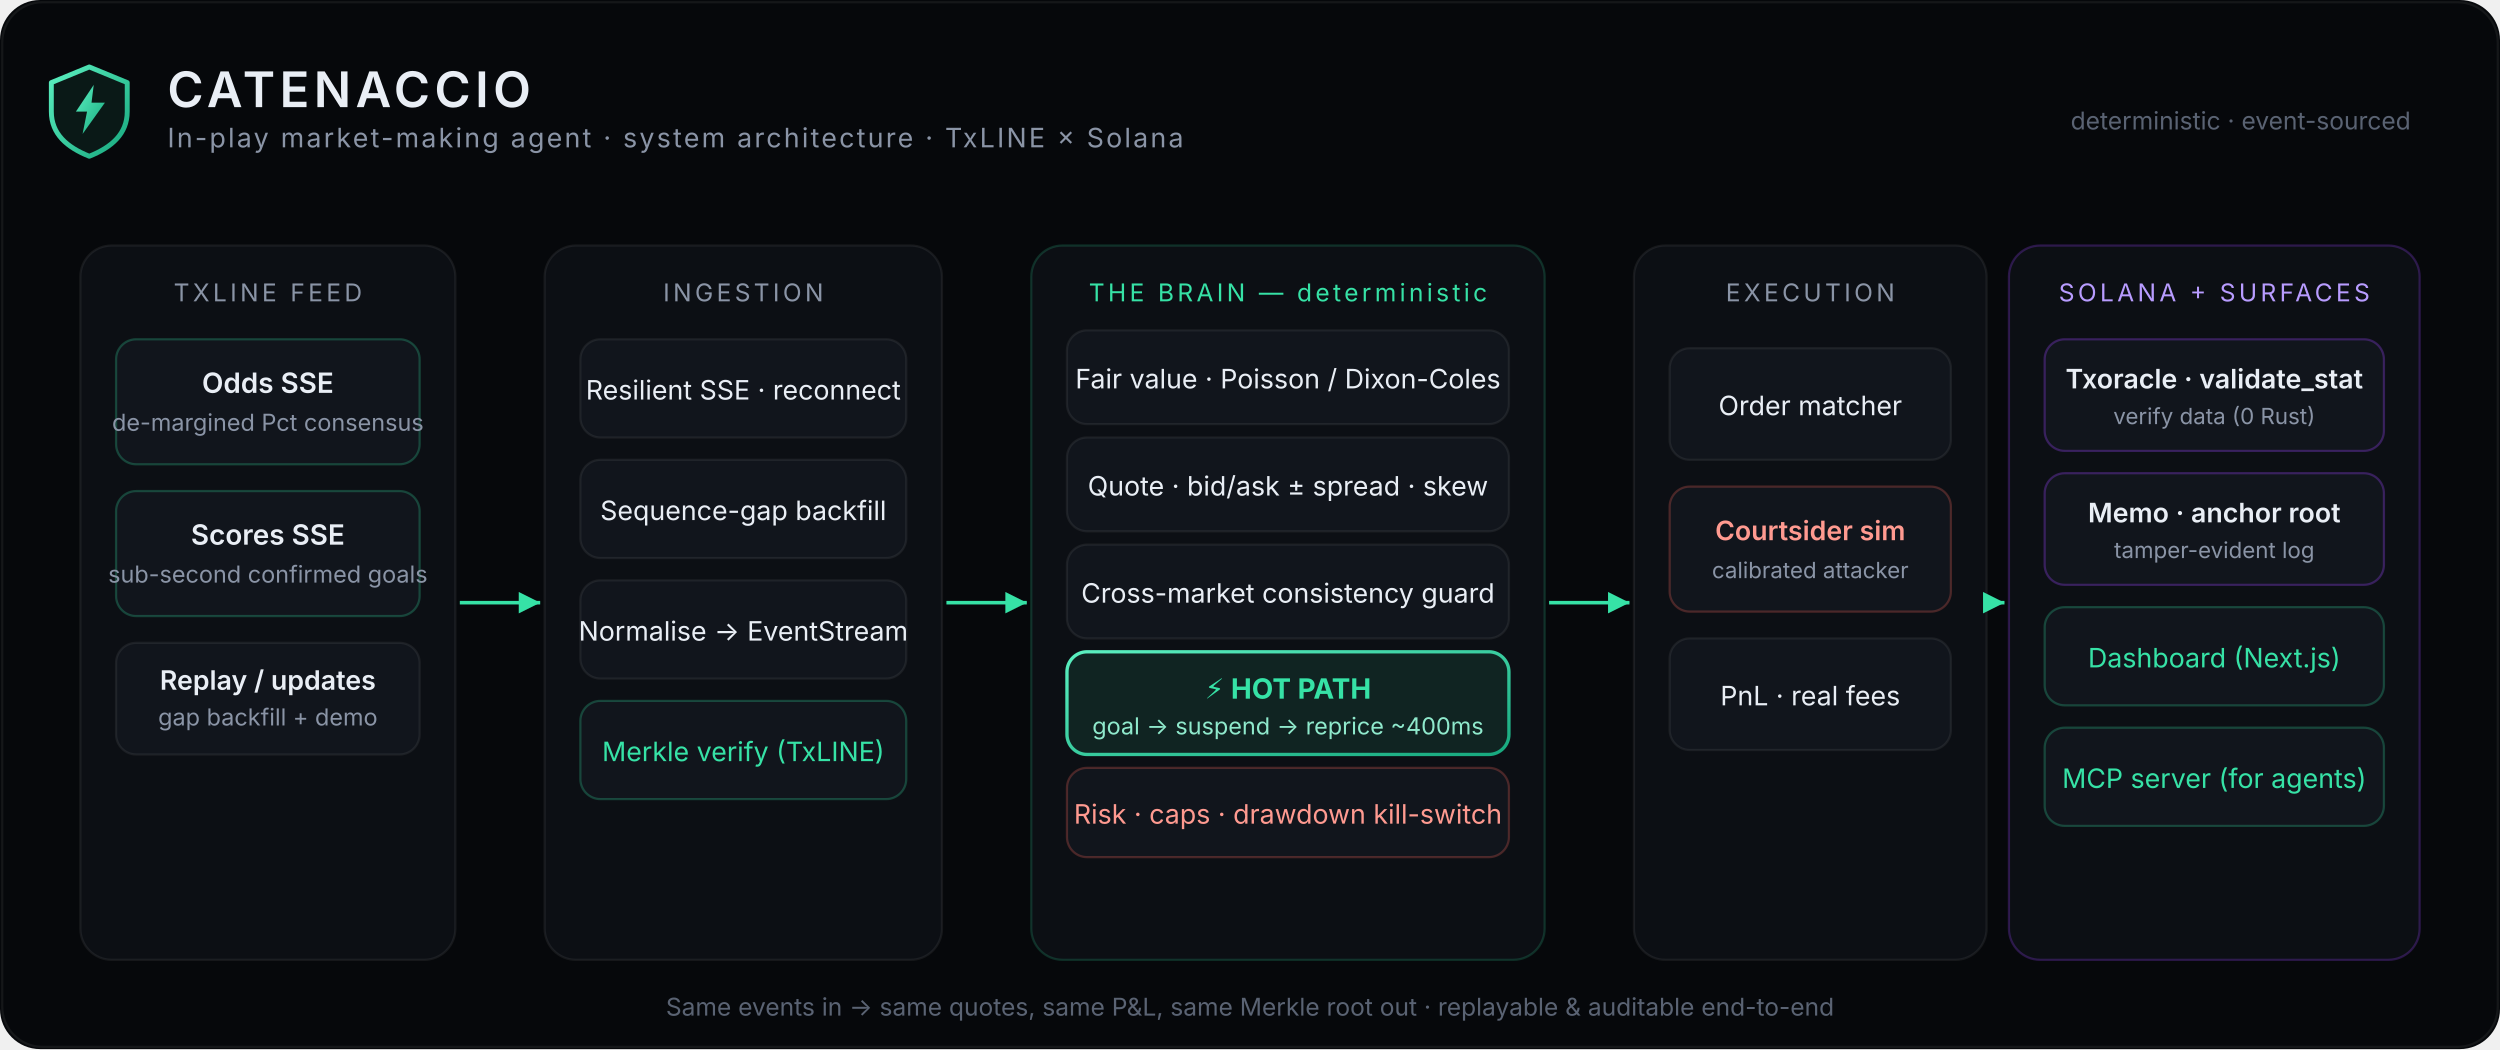
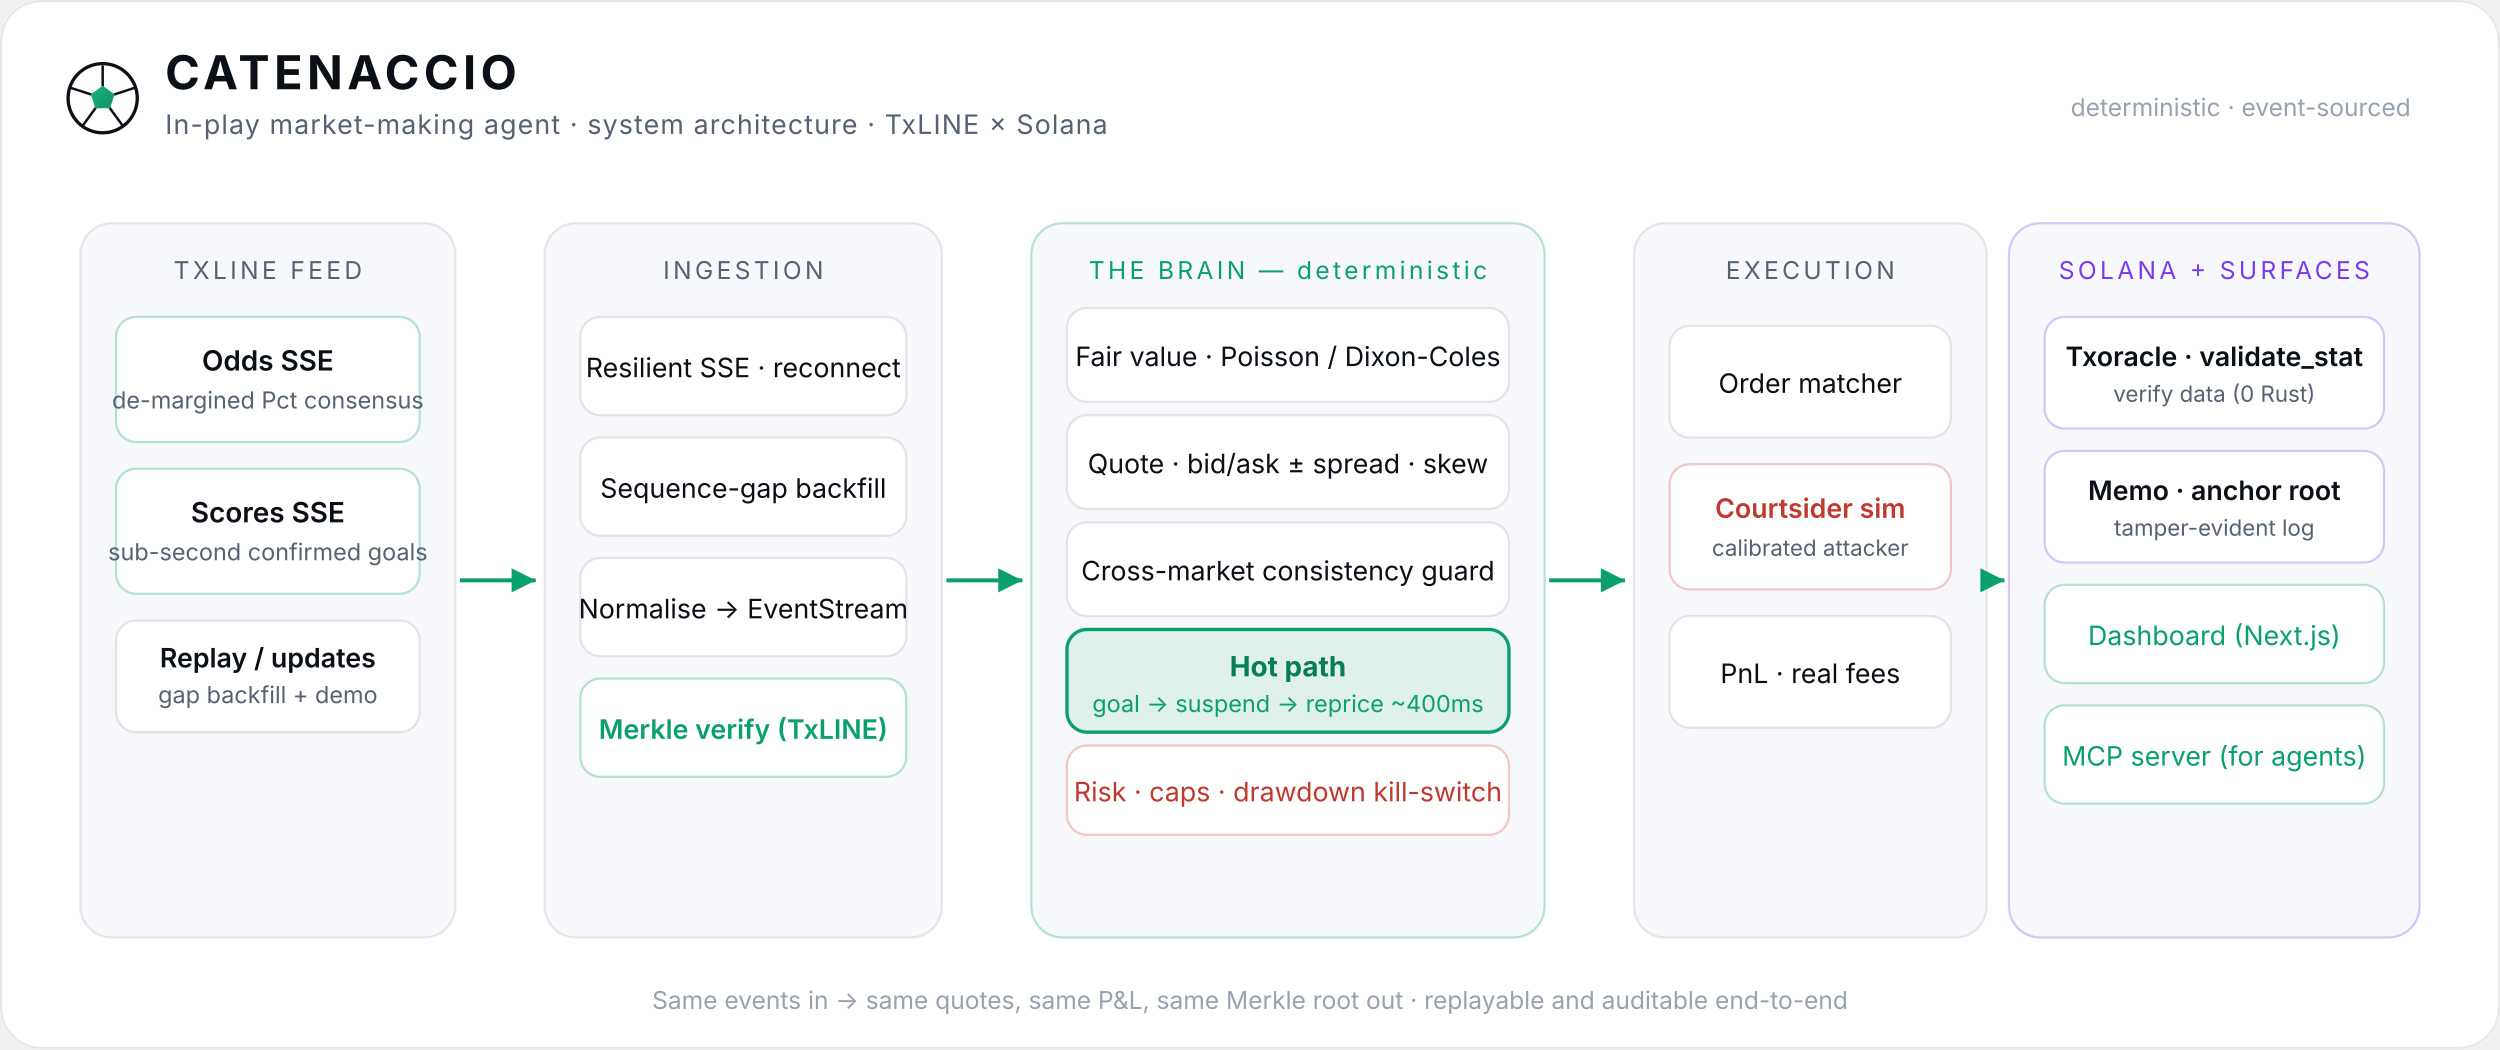
<svg xmlns="http://www.w3.org/2000/svg" viewBox="0 0 1120 470" font-family="-apple-system,BlinkMacSystemFont,Segoe UI,Inter,sans-serif">
  <defs>
-     <linearGradient id="g" x1="0" y1="0" x2="1" y2="1">
-       <stop offset="0" stop-color="#5BF0C0" />
-       <stop offset="1" stop-color="#17A87E" />
+     <linearGradient id="ballg" x1="-20" y1="-20" x2="20" y2="20" gradientUnits="userSpaceOnUse">
+       <stop stop-color="#22C58C" />
+       <stop offset="1" stop-color="#077E57" />
    </linearGradient>
-     <marker id="arw" markerWidth="9" markerHeight="9" refX="6" refY="3" orient="auto">
-       <path d="M0,0 L6,3 L0,6 Z" fill="#36E2A6" />
+   </defs>
+   <rect width="1120" height="470" rx="18" fill="#FFFFFF" />
+   <rect x="0.5" y="0.5" width="1119" height="469" rx="18" fill="none" stroke="rgba(12,18,32,0.10)" />
+   <g transform="translate(46,44) scale(0.62)">
+     <circle cx="0" cy="0" r="25" fill="#fff" stroke="#0B0F16" stroke-width="2.4" />
+     <line x1="0" y1="-9" x2="0" y2="-23" stroke="#0B0F16" stroke-width="1.8" stroke-linecap="round" />
+     <line x1="8.56" y1="-2.78" x2="22.8" y2="-7.4" stroke="#0B0F16" stroke-width="1.8" stroke-linecap="round" />
+     <line x1="5.29" y1="7.28" x2="14.1" y2="19.4" stroke="#0B0F16" stroke-width="1.8" stroke-linecap="round" />
+     <line x1="-5.29" y1="7.28" x2="-14.1" y2="19.4" stroke="#0B0F16" stroke-width="1.8" stroke-linecap="round" />
+     <line x1="-8.56" y1="-2.78" x2="-22.8" y2="-7.4" stroke="#0B0F16" stroke-width="1.8" stroke-linecap="round" />
+     <polygon points="0,-9 8.56,-2.78 5.29,7.28 -5.29,7.28 -8.56,-2.78" fill="url(#ballg)" />
+   </g>
+   <text x="74" y="40" fill="#0B0F16" font-size="21" font-weight="700" letter-spacing="2">CATENACCIO</text>
+   <text x="74" y="60" fill="#566173" font-size="12" letter-spacing="0.5">In-play market-making agent · system architecture · TxLINE × Solana</text>
+   <text x="1080" y="52" text-anchor="end" fill="#98A1B0" font-size="11">deterministic · event-sourced</text>
+   <rect x="36" y="100" width="168" height="320" rx="14" fill="#F6F8FB" stroke="rgba(12,18,32,0.09)" />
+   <text x="120" y="125" text-anchor="middle" fill="#566173" font-size="11" letter-spacing="1.5">TXLINE FEED</text>
+   <rect x="52" y="142" width="136" height="56" rx="9" fill="#fff" stroke="rgba(10,160,110,0.30)" />
+   <text x="120" y="166" text-anchor="middle" fill="#0B0F16" font-size="12.5" font-weight="600">Odds SSE</text>
+   <text x="120" y="183" text-anchor="middle" fill="#566173" font-size="10.5">de-margined Pct consensus</text>
+   <rect x="52" y="210" width="136" height="56" rx="9" fill="#fff" stroke="rgba(10,160,110,0.30)" />
+   <text x="120" y="234" text-anchor="middle" fill="#0B0F16" font-size="12.5" font-weight="600">Scores SSE</text>
+   <text x="120" y="251" text-anchor="middle" fill="#566173" font-size="10.5">sub-second confirmed goals</text>
+   <rect x="52" y="278" width="136" height="50" rx="9" fill="#fff" stroke="rgba(12,18,32,0.10)" />
+   <text x="120" y="299" text-anchor="middle" fill="#0B0F16" font-size="12" font-weight="600">Replay / updates</text>
+   <text x="120" y="315" text-anchor="middle" fill="#566173" font-size="10.5">gap backfill + demo</text>
+   <rect x="244" y="100" width="178" height="320" rx="14" fill="#F6F8FB" stroke="rgba(12,18,32,0.09)" />
+   <text x="333" y="125" text-anchor="middle" fill="#566173" font-size="11" letter-spacing="1.5">INGESTION</text>
+   <rect x="260" y="142" width="146" height="44" rx="9" fill="#fff" stroke="rgba(12,18,32,0.10)" />
+   <text x="333" y="169" text-anchor="middle" fill="#0B0F16" font-size="12">Resilient SSE · reconnect</text>
+   <rect x="260" y="196" width="146" height="44" rx="9" fill="#fff" stroke="rgba(12,18,32,0.10)" />
+   <text x="333" y="223" text-anchor="middle" fill="#0B0F16" font-size="12">Sequence-gap backfill</text>
+   <rect x="260" y="250" width="146" height="44" rx="9" fill="#fff" stroke="rgba(12,18,32,0.10)" />
+   <text x="333" y="277" text-anchor="middle" fill="#0B0F16" font-size="12">Normalise → EventStream</text>
+   <rect x="260" y="304" width="146" height="44" rx="9" fill="#fff" stroke="rgba(10,160,110,0.30)" />
+   <text x="333" y="331" text-anchor="middle" fill="#0AA06E" font-size="12" font-weight="600">Merkle verify (TxLINE)</text>
+   <rect x="462" y="100" width="230" height="320" rx="14" fill="#F6F8FB" stroke="rgba(10,160,110,0.28)" />
+   <text x="577" y="125" text-anchor="middle" fill="#0AA06E" font-size="11" letter-spacing="1.5">THE BRAIN — deterministic</text>
+   <rect x="478" y="138" width="198" height="42" rx="9" fill="#fff" stroke="rgba(12,18,32,0.10)" />
+   <text x="577" y="164" text-anchor="middle" fill="#0B0F16" font-size="12">Fair value · Poisson / Dixon-Coles</text>
+   <rect x="478" y="186" width="198" height="42" rx="9" fill="#fff" stroke="rgba(12,18,32,0.10)" />
+   <text x="577" y="212" text-anchor="middle" fill="#0B0F16" font-size="12">Quote · bid/ask ± spread · skew</text>
+   <rect x="478" y="234" width="198" height="42" rx="9" fill="#fff" stroke="rgba(12,18,32,0.10)" />
+   <text x="577" y="260" text-anchor="middle" fill="#0B0F16" font-size="12">Cross-market consistency guard</text>
+   <rect x="478" y="282" width="198" height="46" rx="9" fill="rgba(10,160,110,0.10)" stroke="#0AA06E" stroke-width="1.5" />
+   <text x="577" y="303" text-anchor="middle" fill="#077E57" font-size="12.5" font-weight="700">Hot path</text>
+   <text x="577" y="319" text-anchor="middle" fill="#0AA06E" font-size="10.5">goal → suspend → reprice ~400ms</text>
+   <rect x="478" y="334" width="198" height="40" rx="9" fill="#fff" stroke="rgba(229,72,77,0.30)" />
+   <text x="577" y="359" text-anchor="middle" fill="#C0392F" font-size="12">Risk · caps · drawdown kill-switch</text>
+   <rect x="732" y="100" width="158" height="320" rx="14" fill="#F6F8FB" stroke="rgba(12,18,32,0.09)" />
+   <text x="811" y="125" text-anchor="middle" fill="#566173" font-size="11" letter-spacing="1.5">EXECUTION</text>
+   <rect x="748" y="146" width="126" height="50" rx="9" fill="#fff" stroke="rgba(12,18,32,0.10)" />
+   <text x="811" y="176" text-anchor="middle" fill="#0B0F16" font-size="12">Order matcher</text>
+   <rect x="748" y="208" width="126" height="56" rx="9" fill="#fff" stroke="rgba(229,72,77,0.30)" />
+   <text x="811" y="232" text-anchor="middle" fill="#C0392F" font-size="12" font-weight="600">Courtsider sim</text>
+   <text x="811" y="249" text-anchor="middle" fill="#566173" font-size="10">calibrated attacker</text>
+   <rect x="748" y="276" width="126" height="50" rx="9" fill="#fff" stroke="rgba(12,18,32,0.10)" />
+   <text x="811" y="306" text-anchor="middle" fill="#0B0F16" font-size="12">PnL · real fees</text>
+   <rect x="900" y="100" width="184" height="320" rx="14" fill="#F6F8FB" stroke="rgba(124,58,237,0.28)" />
+   <text x="992" y="125" text-anchor="middle" fill="#7C3AED" font-size="11" letter-spacing="1.5">SOLANA + SURFACES</text>
+   <rect x="916" y="142" width="152" height="50" rx="9" fill="#fff" stroke="rgba(124,58,237,0.28)" />
+   <text x="992" y="164" text-anchor="middle" fill="#0B0F16" font-size="12" font-weight="600">Txoracle · validate_stat</text>
+   <text x="992" y="180" text-anchor="middle" fill="#566173" font-size="10">verify data (0 Rust)</text>
+   <rect x="916" y="202" width="152" height="50" rx="9" fill="#fff" stroke="rgba(124,58,237,0.28)" />
+   <text x="992" y="224" text-anchor="middle" fill="#0B0F16" font-size="12" font-weight="600">Memo · anchor root</text>
+   <text x="992" y="240" text-anchor="middle" fill="#566173" font-size="10">tamper-evident log</text>
+   <rect x="916" y="262" width="152" height="44" rx="9" fill="#fff" stroke="rgba(10,160,110,0.30)" />
+   <text x="992" y="289" text-anchor="middle" fill="#0AA06E" font-size="12">Dashboard (Next.js)</text>
+   <rect x="916" y="316" width="152" height="44" rx="9" fill="#fff" stroke="rgba(10,160,110,0.30)" />
+   <text x="992" y="343" text-anchor="middle" fill="#0AA06E" font-size="12">MCP server (for agents)</text>
+   <g stroke="#0AA06E" stroke-width="1.8" fill="none">
+     <path d="M206 260 H240" marker-end="url(#a)" />
+     <path d="M424 260 H458" marker-end="url(#a)" />
+     <path d="M694 260 H728" marker-end="url(#a)" />
+     <path d="M892 260 H898" marker-end="url(#a)" />
+   </g>
+   <defs>
+     <marker id="a" markerWidth="9" markerHeight="9" refX="6" refY="3" orient="auto">
+       <path d="M0,0 L6,3 L0,6 Z" fill="#0AA06E" />
    </marker>
  </defs>
-   <rect width="1120" height="470" rx="18" fill="#06080B" />
-   <rect x="1" y="1" width="1118" height="468" rx="18" fill="none" stroke="rgba(255,255,255,0.06)" />
-   <path d="M40 30 L57 37 V50 C57 60 50 66 40 70 C30 66 23 60 23 50 V37 Z" fill="rgba(54,226,166,0.08)" stroke="url(#g)" stroke-width="2.2" stroke-linejoin="round" />
-   <path d="M42 38 L34 50 H39 L37 60 L47 46 H41 Z" fill="url(#g)" />
-   <text x="75" y="48" fill="#E9EEF5" font-size="22" font-weight="600" letter-spacing="2">CATENACCIO</text>
-   <text x="75" y="66" fill="#8A94A6" font-size="12" letter-spacing="1">In-play market-making agent · system architecture · TxLINE × Solana</text>
-   <text x="1080" y="58" text-anchor="end" fill="#5A6373" font-size="11">deterministic · event-sourced</text>
-   <g>
-     <rect x="36" y="110" width="168" height="320" rx="14" fill="#0C0F14" stroke="rgba(255,255,255,0.07)" />
-     <text x="120" y="135" text-anchor="middle" fill="#8A94A6" font-size="11" letter-spacing="1.5">TXLINE FEED</text>
-     <rect x="52" y="152" width="136" height="56" rx="9" fill="#11151C" stroke="rgba(54,226,166,0.25)" />
-     <text x="120" y="176" text-anchor="middle" fill="#E9EEF5" font-size="12.5" font-weight="600">Odds SSE</text>
-     <text x="120" y="193" text-anchor="middle" fill="#8A94A6" font-size="10.5">de-margined Pct consensus</text>
-     <rect x="52" y="220" width="136" height="56" rx="9" fill="#11151C" stroke="rgba(54,226,166,0.25)" />
-     <text x="120" y="244" text-anchor="middle" fill="#E9EEF5" font-size="12.5" font-weight="600">Scores SSE</text>
-     <text x="120" y="261" text-anchor="middle" fill="#8A94A6" font-size="10.5">sub-second confirmed goals</text>
-     <rect x="52" y="288" width="136" height="50" rx="9" fill="#11151C" stroke="rgba(255,255,255,0.07)" />
-     <text x="120" y="309" text-anchor="middle" fill="#E9EEF5" font-size="12" font-weight="600">Replay / updates</text>
-     <text x="120" y="325" text-anchor="middle" fill="#8A94A6" font-size="10.5">gap backfill + demo</text>
-     <rect x="244" y="110" width="178" height="320" rx="14" fill="#0C0F14" stroke="rgba(255,255,255,0.07)" />
-     <text x="333" y="135" text-anchor="middle" fill="#8A94A6" font-size="11" letter-spacing="1.5">INGESTION</text>
-     <rect x="260" y="152" width="146" height="44" rx="9" fill="#11151C" stroke="rgba(255,255,255,0.07)" />
-     <text x="333" y="179" text-anchor="middle" fill="#E9EEF5" font-size="12">Resilient SSE · reconnect</text>
-     <rect x="260" y="206" width="146" height="44" rx="9" fill="#11151C" stroke="rgba(255,255,255,0.07)" />
-     <text x="333" y="233" text-anchor="middle" fill="#E9EEF5" font-size="12">Sequence-gap backfill</text>
-     <rect x="260" y="260" width="146" height="44" rx="9" fill="#11151C" stroke="rgba(255,255,255,0.07)" />
-     <text x="333" y="287" text-anchor="middle" fill="#E9EEF5" font-size="12">Normalise → EventStream</text>
-     <rect x="260" y="314" width="146" height="44" rx="9" fill="#11151C" stroke="rgba(54,226,166,0.25)" />
-     <text x="333" y="341" text-anchor="middle" fill="#36E2A6" font-size="12">Merkle verify (TxLINE)</text>
-     <rect x="462" y="110" width="230" height="320" rx="14" fill="#0C0F14" stroke="rgba(54,226,166,0.18)" />
-     <text x="577" y="135" text-anchor="middle" fill="#36E2A6" font-size="11" letter-spacing="1.5">THE BRAIN — deterministic</text>
-     <rect x="478" y="148" width="198" height="42" rx="9" fill="#11151C" stroke="rgba(255,255,255,0.07)" />
-     <text x="577" y="174" text-anchor="middle" fill="#E9EEF5" font-size="12">Fair value · Poisson / Dixon-Coles</text>
-     <rect x="478" y="196" width="198" height="42" rx="9" fill="#11151C" stroke="rgba(255,255,255,0.07)" />
-     <text x="577" y="222" text-anchor="middle" fill="#E9EEF5" font-size="12">Quote · bid/ask ± spread · skew</text>
-     <rect x="478" y="244" width="198" height="42" rx="9" fill="#11151C" stroke="rgba(255,255,255,0.07)" />
-     <text x="577" y="270" text-anchor="middle" fill="#E9EEF5" font-size="12">Cross-market consistency guard</text>
-     <rect x="478" y="292" width="198" height="46" rx="9" fill="rgba(54,226,166,0.10)" stroke="url(#g)" stroke-width="1.5" />
-     <text x="577" y="313" text-anchor="middle" fill="#36E2A6" font-size="12.5" font-weight="700">⚡ HOT PATH</text>
-     <text x="577" y="329" text-anchor="middle" fill="#8FE9CC" font-size="10.5">goal → suspend → reprice ~400ms</text>
-     <rect x="478" y="344" width="198" height="40" rx="9" fill="#11151C" stroke="rgba(255,107,94,0.25)" />
-     <text x="577" y="369" text-anchor="middle" fill="#FF9A90" font-size="12">Risk · caps · drawdown kill-switch</text>
-     <rect x="732" y="110" width="158" height="320" rx="14" fill="#0C0F14" stroke="rgba(255,255,255,0.07)" />
-     <text x="811" y="135" text-anchor="middle" fill="#8A94A6" font-size="11" letter-spacing="1.5">EXECUTION</text>
-     <rect x="748" y="156" width="126" height="50" rx="9" fill="#11151C" stroke="rgba(255,255,255,0.07)" />
-     <text x="811" y="186" text-anchor="middle" fill="#E9EEF5" font-size="12">Order matcher</text>
-     <rect x="748" y="218" width="126" height="56" rx="9" fill="#11151C" stroke="rgba(255,107,94,0.25)" />
-     <text x="811" y="242" text-anchor="middle" fill="#FF9A90" font-size="12" font-weight="600">Courtsider sim</text>
-     <text x="811" y="259" text-anchor="middle" fill="#8A94A6" font-size="10">calibrated attacker</text>
-     <rect x="748" y="286" width="126" height="50" rx="9" fill="#11151C" stroke="rgba(255,255,255,0.07)" />
-     <text x="811" y="316" text-anchor="middle" fill="#E9EEF5" font-size="12">PnL · real fees</text>
-     <rect x="900" y="110" width="184" height="320" rx="14" fill="#0C0F14" stroke="rgba(153,69,255,0.25)" />
-     <text x="992" y="135" text-anchor="middle" fill="#B89CFF" font-size="11" letter-spacing="1.5">SOLANA + SURFACES</text>
-     <rect x="916" y="152" width="152" height="50" rx="9" fill="#11151C" stroke="rgba(153,69,255,0.30)" />
-     <text x="992" y="174" text-anchor="middle" fill="#E9EEF5" font-size="12" font-weight="600">Txoracle · validate_stat</text>
-     <text x="992" y="190" text-anchor="middle" fill="#8A94A6" font-size="10">verify data (0 Rust)</text>
-     <rect x="916" y="212" width="152" height="50" rx="9" fill="#11151C" stroke="rgba(153,69,255,0.30)" />
-     <text x="992" y="234" text-anchor="middle" fill="#E9EEF5" font-size="12" font-weight="600">Memo · anchor root</text>
-     <text x="992" y="250" text-anchor="middle" fill="#8A94A6" font-size="10">tamper-evident log</text>
-     <rect x="916" y="272" width="152" height="44" rx="9" fill="#11151C" stroke="rgba(54,226,166,0.25)" />
-     <text x="992" y="299" text-anchor="middle" fill="#36E2A6" font-size="12">Dashboard (Next.js)</text>
-     <rect x="916" y="326" width="152" height="44" rx="9" fill="#11151C" stroke="rgba(54,226,166,0.25)" />
-     <text x="992" y="353" text-anchor="middle" fill="#36E2A6" font-size="12">MCP server (for agents)</text>
-   </g>
-   <line x1="206" y1="270" x2="242" y2="270" stroke="#36E2A6" stroke-width="1.6" marker-end="url(#arw)" />
-   <line x1="424" y1="270" x2="460" y2="270" stroke="#36E2A6" stroke-width="1.6" marker-end="url(#arw)" />
-   <line x1="694" y1="270" x2="730" y2="270" stroke="#36E2A6" stroke-width="1.6" marker-end="url(#arw)" />
-   <line x1="892" y1="270" x2="898" y2="270" stroke="#36E2A6" stroke-width="1.6" marker-end="url(#arw)" />
-   <text x="560" y="455" text-anchor="middle" fill="#5A6373" font-size="11">Same events in → same quotes, same P&amp;L, same Merkle root out · replayable &amp; auditable end-to-end</text>
+   <text x="560" y="452" text-anchor="middle" fill="#98A1B0" font-size="11">Same events in → same quotes, same P&amp;L, same Merkle root out · replayable and auditable end-to-end</text>
</svg>
